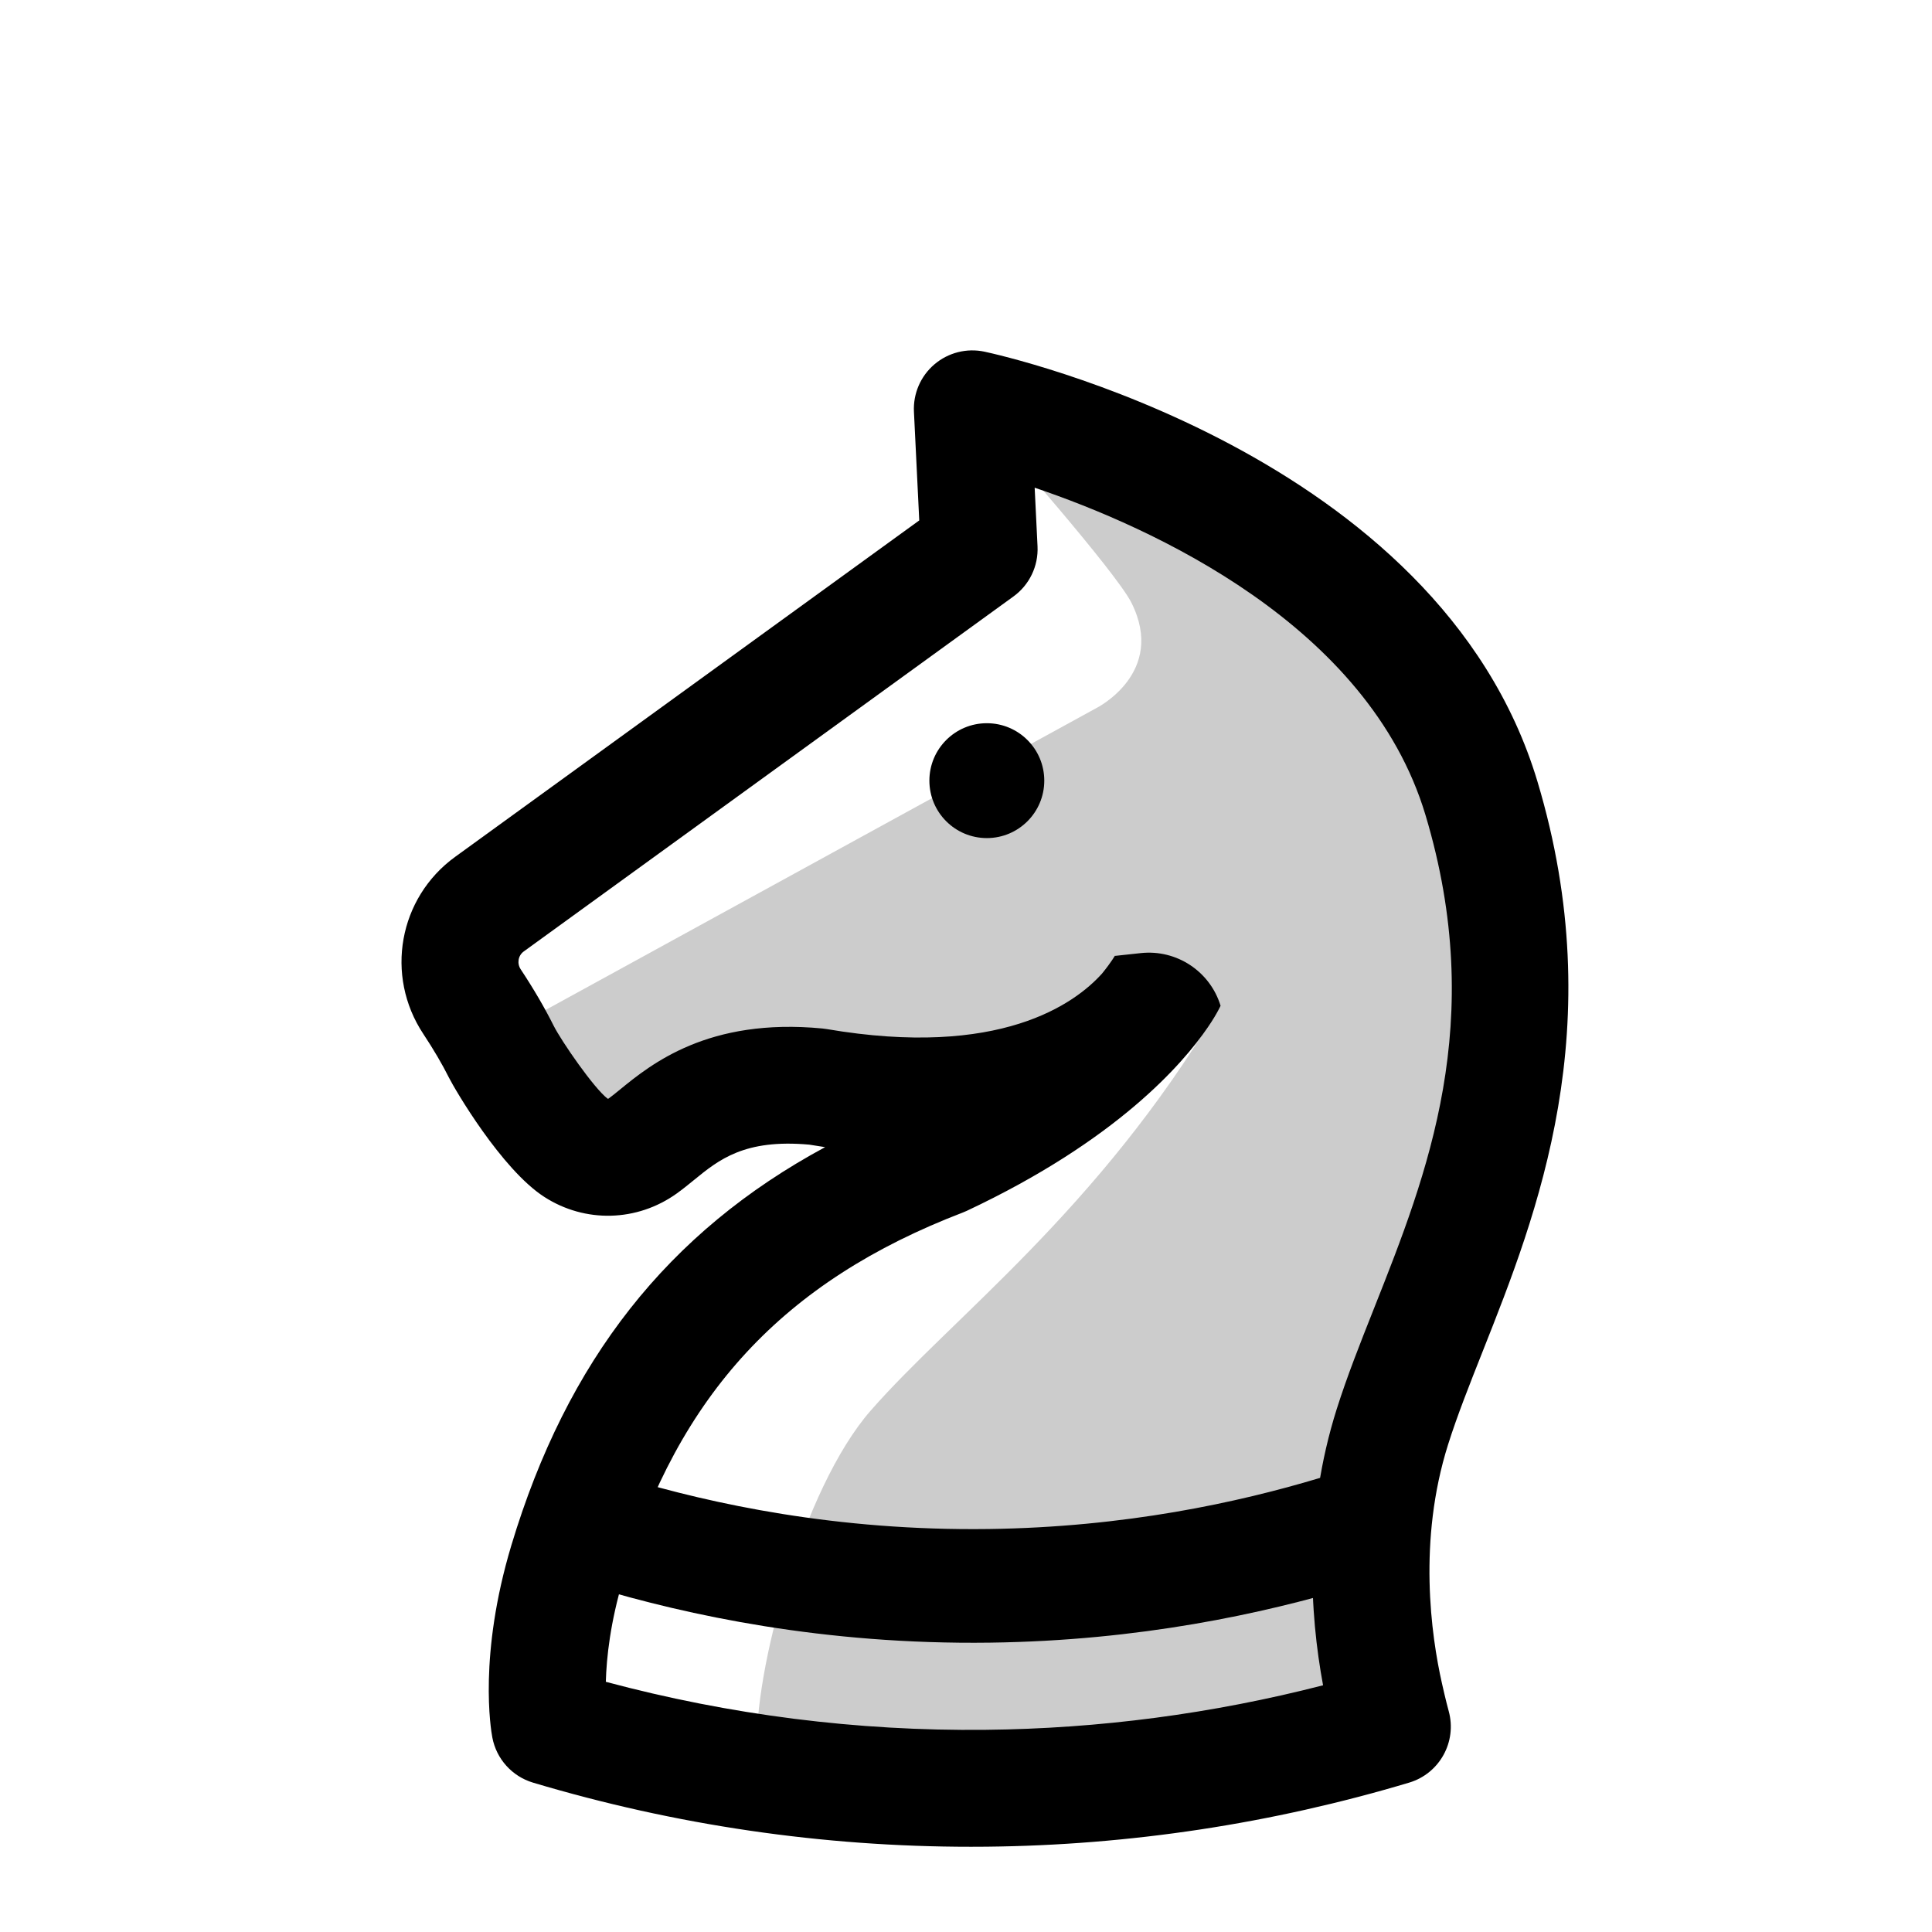
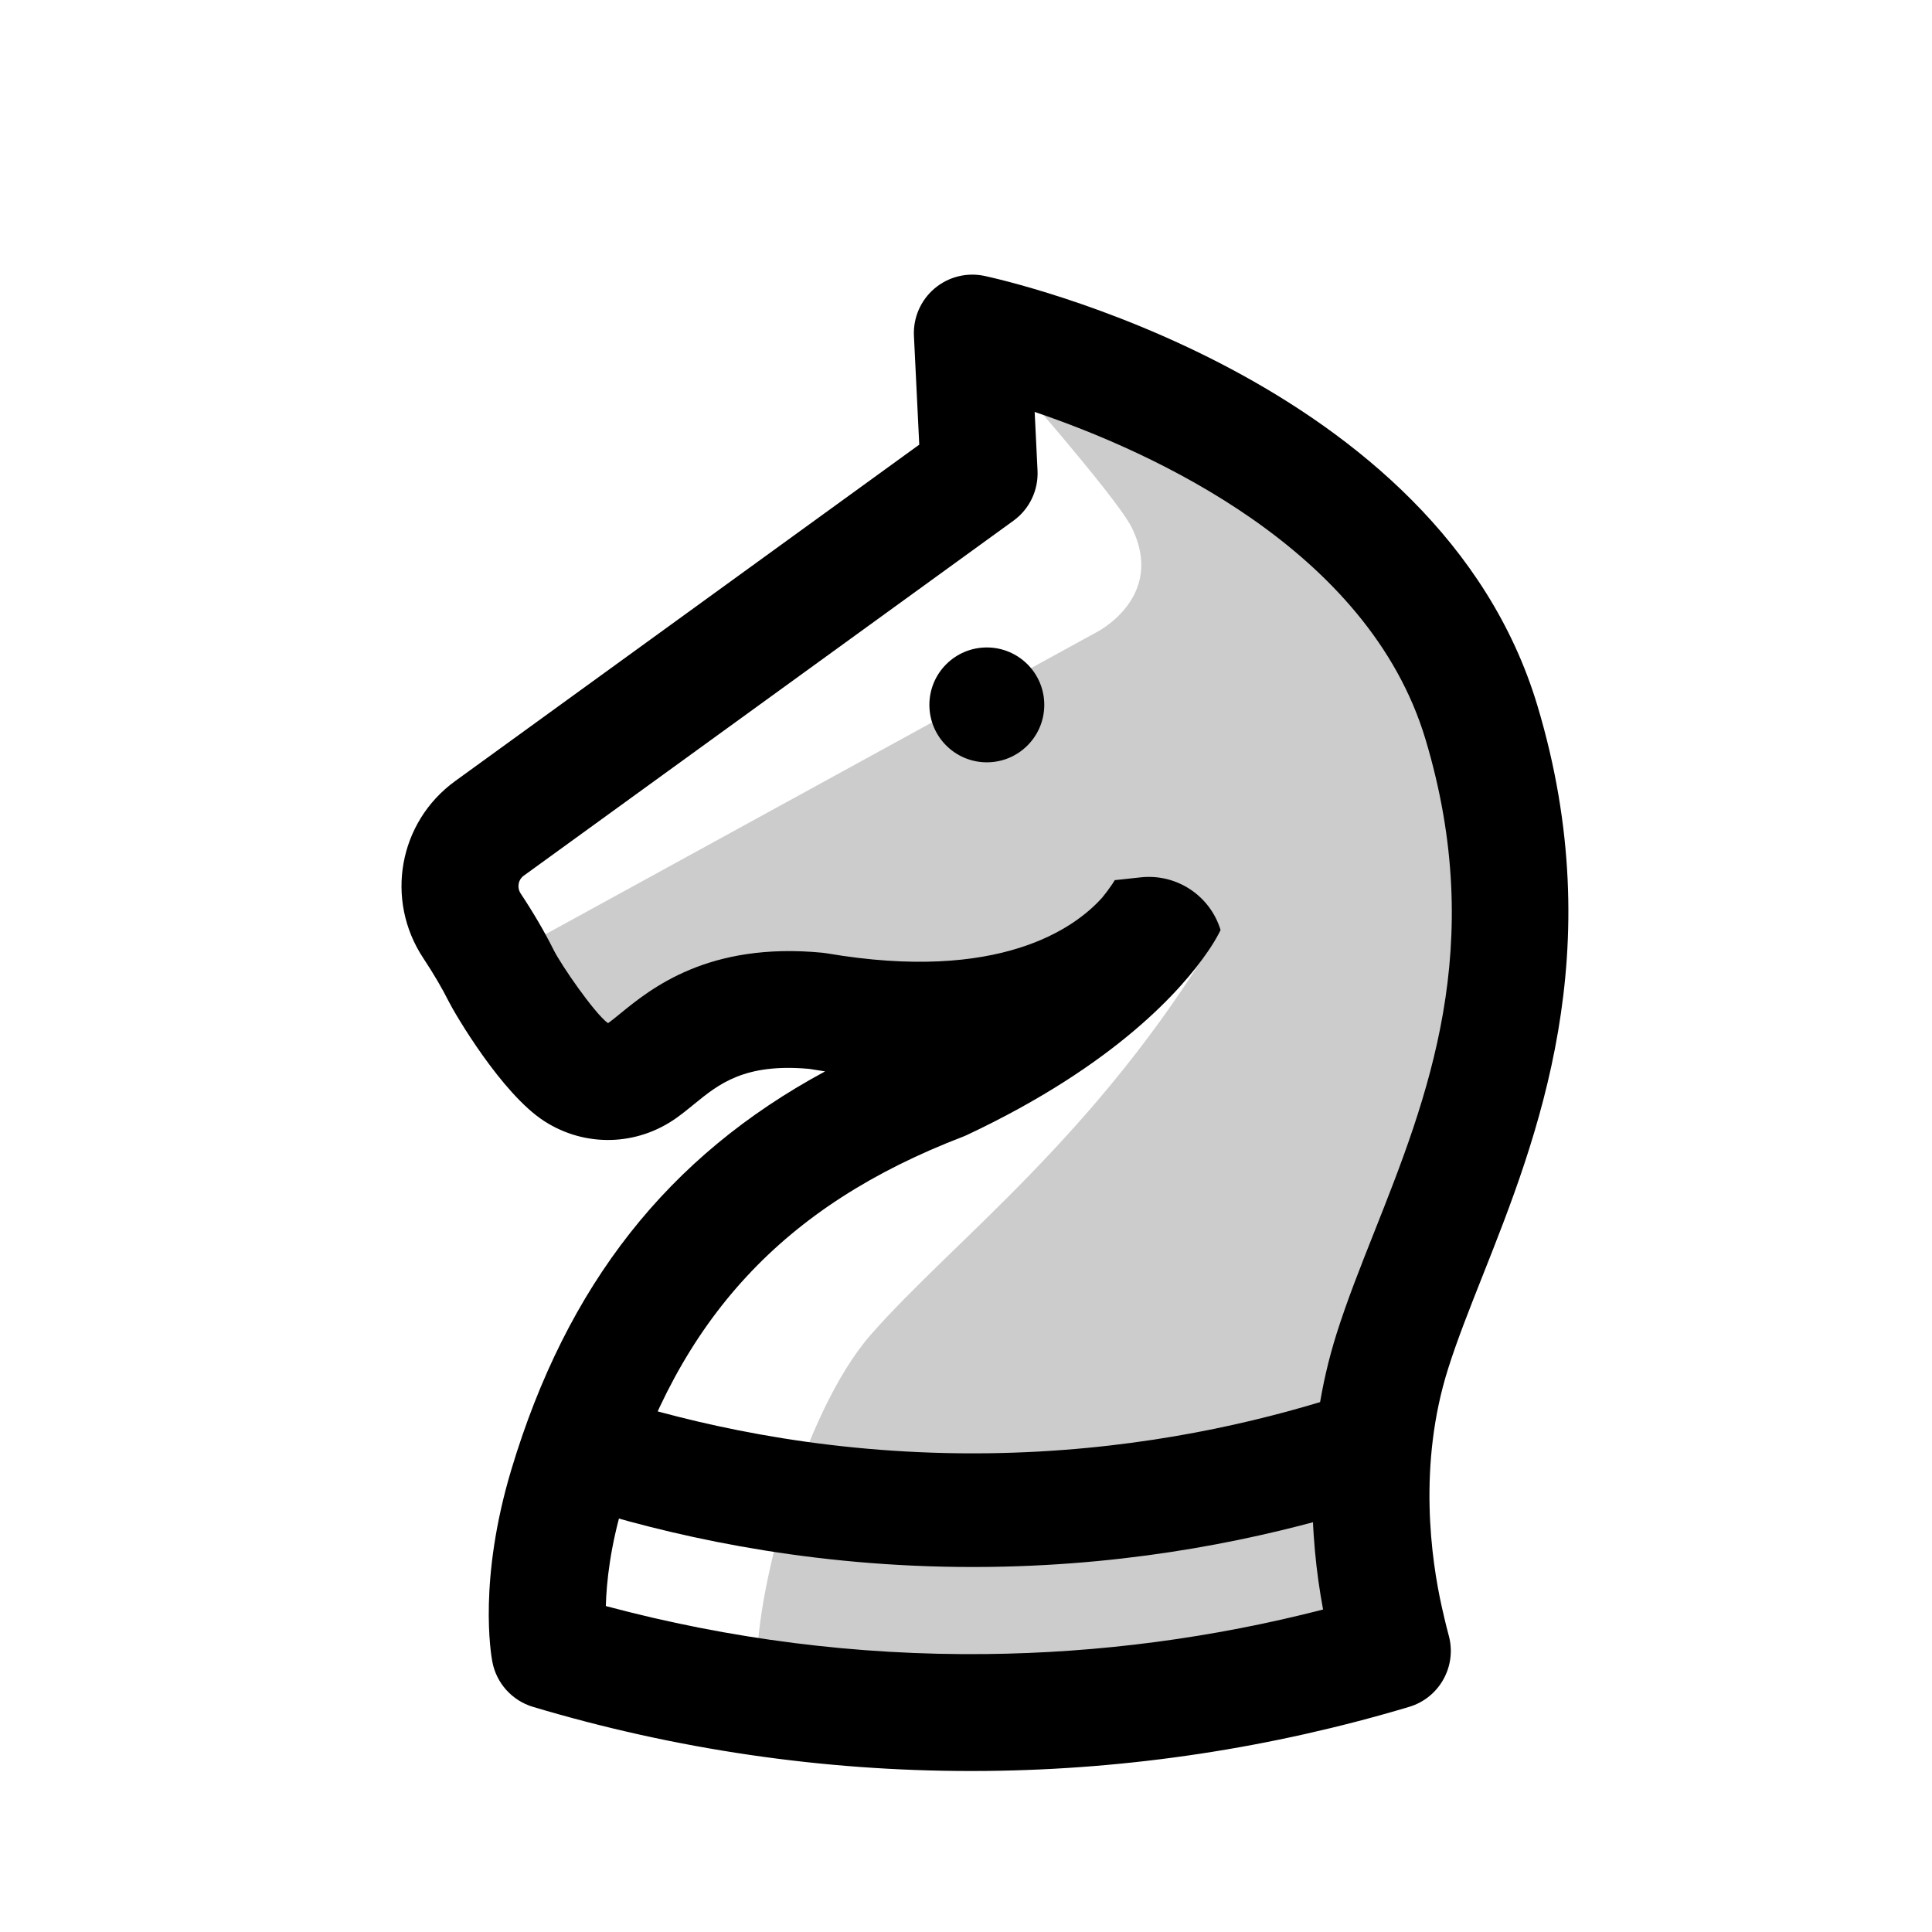
<svg xmlns="http://www.w3.org/2000/svg" width="100" height="100" viewBox="-50 -92.5 398.041 510.02" version="1.1">
  <defs>
    <clipPath id="clip1">
      <path d="M 0 0 L 308.039 0 L 308.039 395.02 L 0 395.02 Z M 0 0 " />
    </clipPath>
  </defs>
-   <g id="surface1">
+   <g id="surface1" transform="translate(0 -20)">
    <path style=" stroke:none;fill-rule:nonzero;fill:rgb(80%,80%,80%);fill-opacity:1;" d="M 39.137 363.309 C 66.438 371.473 106.09 380.062 154.301 379.574 C 198.707 379.121 235.469 371.117 261.574 363.309 C 261.113 361.633 260.406 358.789 259.613 355.254 C 256.617 341.934 252.199 313.836 261.574 284.18 C 274.43 243.516 307.5 192.918 285.094 118.23 C 261.355 39.102 150.688 15.426 150.688 15.426 L 152.492 52.473 L 23.219 146.184 C 15.016 152.129 13.023 163.469 18.613 171.914 C 21.266 175.922 24.012 180.453 26.336 185.105 C 28.617 189.664 39.371 206.195 46.047 210.496 C 51.461 213.988 58.438 213.773 63.676 210.023 C 71.633 204.328 81.625 191.652 109.637 194.363 C 183.73 207.012 202.191 166.598 202.191 166.598 C 202.191 166.598 190.445 190.723 142.664 213.184 C 92.855 232.289 60.324 264.816 43.777 319.871 C 35.883 346.129 39.137 363.309 39.137 363.309 " />
    <path style=" stroke:none;fill-rule:nonzero;fill:rgb(100%,100%,100%);fill-opacity:1;" d="M 27.363 179.965 L 183.453 94.41 C 183.453 94.41 201.965 85.156 192.707 66.645 C 188.57 58.367 156.941 22.621 156.941 22.621 L 156.941 59.645 L 18.109 161.453 Z M 27.363 179.965 " />
    <path style=" stroke:none;fill-rule:nonzero;fill:rgb(100%,100%,100%);fill-opacity:1;" d="M 215.559 173.797 C 183.68 227.27 145.457 255.199 123.859 279.879 C 105.828 300.488 92.832 349.312 93.859 369.879 C 94.48 382.246 42.789 359.934 42.789 359.934 L 56.16 296.172 L 83.926 243.727 L 129.176 210.816 Z M 215.559 173.797 " />
    <g clip-path="url(#clip1)" clip-rule="nonzero">
      <path style=" stroke:none;fill-rule:nonzero;fill:rgb(0%,0%,0%);fill-opacity:1;" d="M 53.941 351.473 C 86.641 360.23 120.285 364.508 154.145 364.148 C 184.227 363.844 214.145 359.891 243.281 352.391 C 239.758 333.426 238.168 307.047 246.867 279.531 C 249.605 270.867 253.09 262.074 256.781 252.766 C 270.805 217.375 286.699 177.266 270.32 122.664 C 255.23 72.367 197.871 46.656 167.148 36.246 L 167.902 51.719 C 168.156 56.926 165.766 61.906 161.547 64.961 L 32.27 158.672 C 30.785 159.75 30.434 161.828 31.477 163.398 C 34.879 168.535 37.789 173.52 40.133 178.211 C 42.211 182.367 50.883 194.887 54.43 197.547 C 54.512 197.578 54.625 197.531 54.699 197.48 C 55.496 196.906 56.52 196.074 57.699 195.109 C 65.844 188.465 80.996 176.098 111.121 179.008 C 111.492 179.043 111.863 179.094 112.23 179.156 C 157.992 186.969 177.793 172.445 184.922 164.516 C 187.41 161.469 188.418 159.645 188.453 159.582 C 188.359 159.754 188.32 159.844 188.32 159.844 L 195.164 159.105 C 204.609 158.082 213.449 163.918 216.223 173.004 C 216.191 173.07 216.137 173.188 216.059 173.348 C 215.973 173.527 215.84 173.789 215.656 174.133 C 215.117 175.152 214.191 176.766 212.805 178.766 C 206.242 188.363 188.785 208.547 149.227 227.145 C 148.887 227.305 148.539 227.453 148.188 227.586 C 100.844 245.742 73.199 275.574 58.547 324.312 C 55.117 335.734 54.113 345.113 53.941 351.473 M 150.348 395.02 C 111.191 395.02 72.316 389.328 34.719 378.09 C 29.195 376.438 25.051 371.844 23.98 366.18 C 23.574 364.043 20.277 344.457 29.004 315.434 C 43.652 266.711 70.258 232.754 111.828 210.328 C 110.441 210.125 109.047 209.906 107.629 209.668 C 90.535 208.133 83.758 213.664 77.207 219.012 C 75.754 220.199 74.246 221.426 72.656 222.566 C 62.191 230.059 48.461 230.41 37.688 223.461 C 26.375 216.168 14.012 194.953 12.539 192.004 C 10.75 188.426 8.465 184.531 5.75 180.43 C -4.441 165.035 -0.746 144.504 14.164 133.695 L 136.68 44.883 L 135.277 16.176 C 135.047 11.391 137.047 6.77 140.695 3.672 C 144.348 0.566 149.234 -0.66 153.914 0.34 C 158.797 1.383 273.809 26.926 299.871 113.797 C 319.328 178.664 299.754 228.062 285.461 264.129 C 281.98 272.914 278.691 281.211 276.285 288.832 C 268.258 314.223 271.82 339.23 274.664 351.875 C 275.625 356.164 276.273 358.574 276.449 359.211 C 278.676 367.301 274.035 375.688 265.996 378.09 C 229.754 388.926 192.227 394.617 154.457 395 C 153.09 395.012 151.715 395.02 150.348 395.02 " />
    </g>
    <path style="fill-rule:nonzero;fill:rgb(100%,100%,100%);fill-opacity:1;stroke-width:30;stroke-linecap:round;stroke-linejoin:round;stroke:rgb(0%,0%,0%);stroke-opacity:1;stroke-miterlimit:10;" d="M -0.001 0.001 C 23.663 -7.108 58.178 -14.612 100.167 -14.057 C 137.925 -13.561 169.214 -6.709 191.55 0.001 " transform="matrix(1,0,0,-1,55.0051,312.0796)" />
    <path style=" stroke:none;fill-rule:nonzero;fill:rgb(0%,0%,0%);fill-opacity:1;" d="M 169.684 113.578 C 169.684 121.953 162.895 128.742 154.52 128.742 C 146.145 128.742 139.355 121.953 139.355 113.578 C 139.355 105.203 146.145 98.418 154.52 98.418 C 162.895 98.418 169.684 105.203 169.684 113.578 " />
  </g>
</svg>
